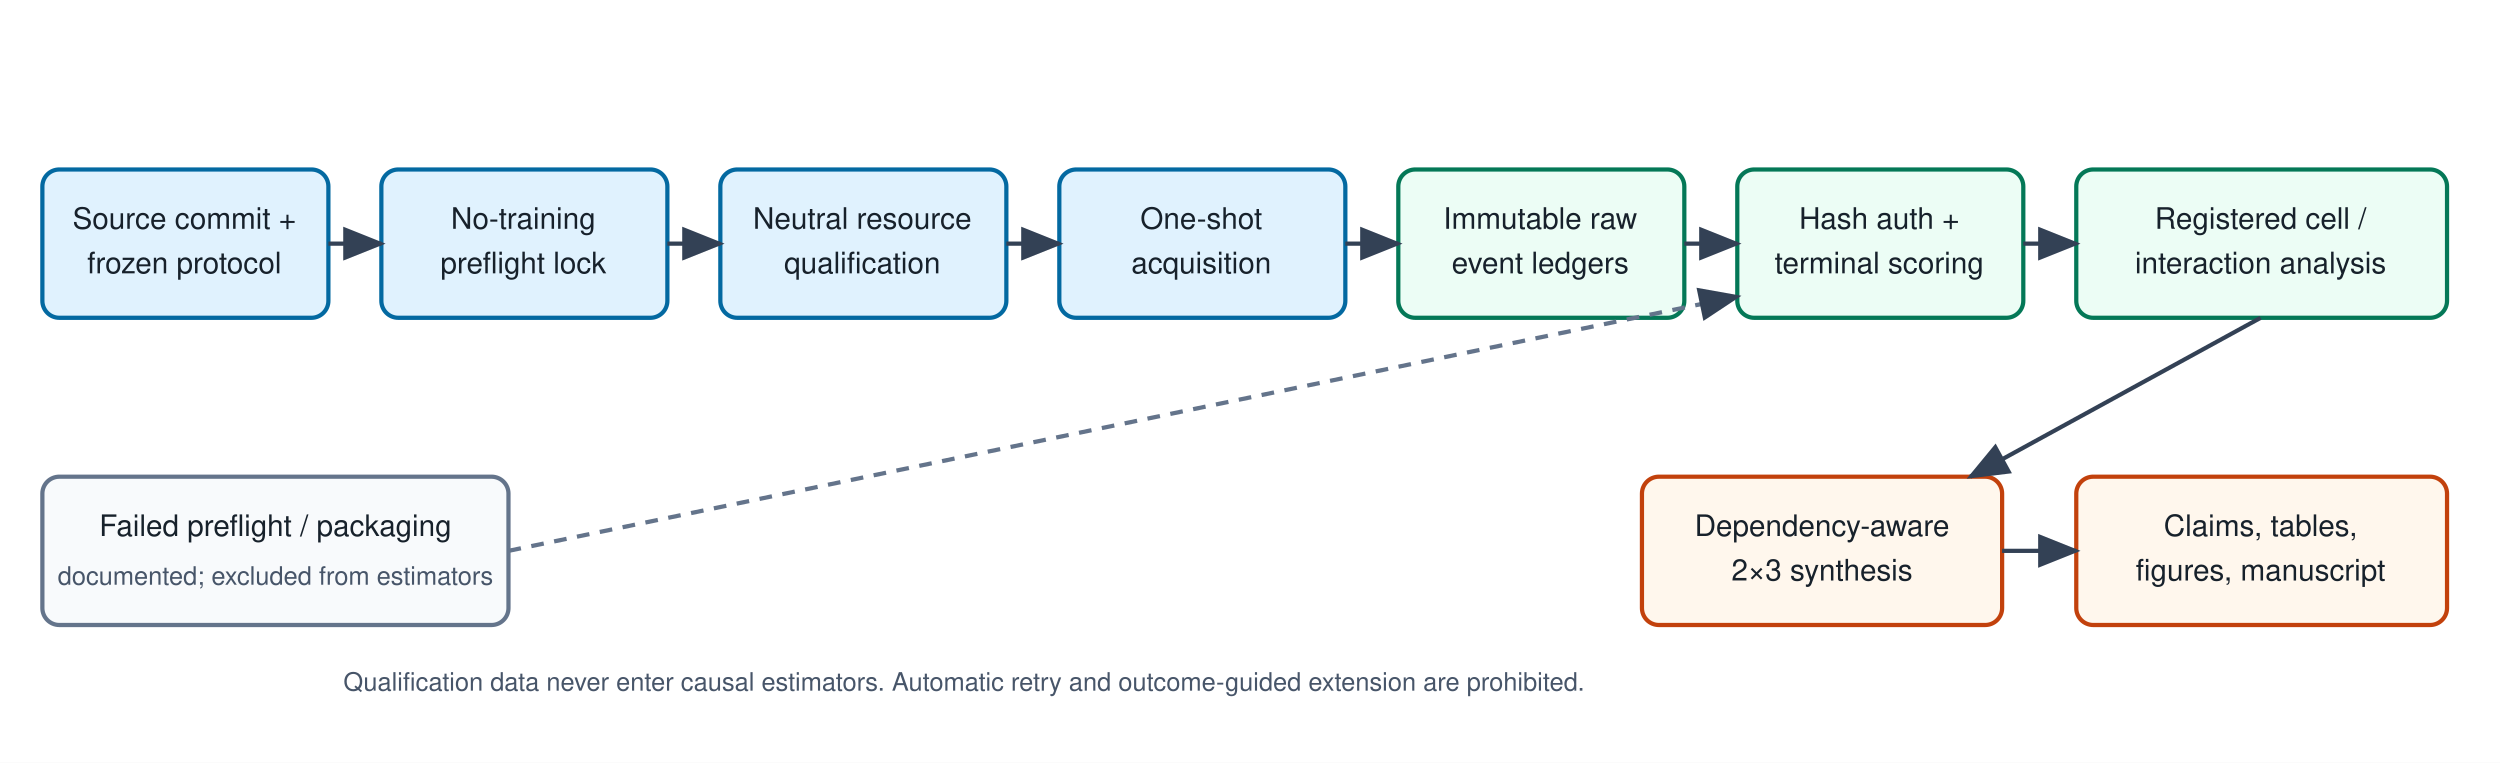
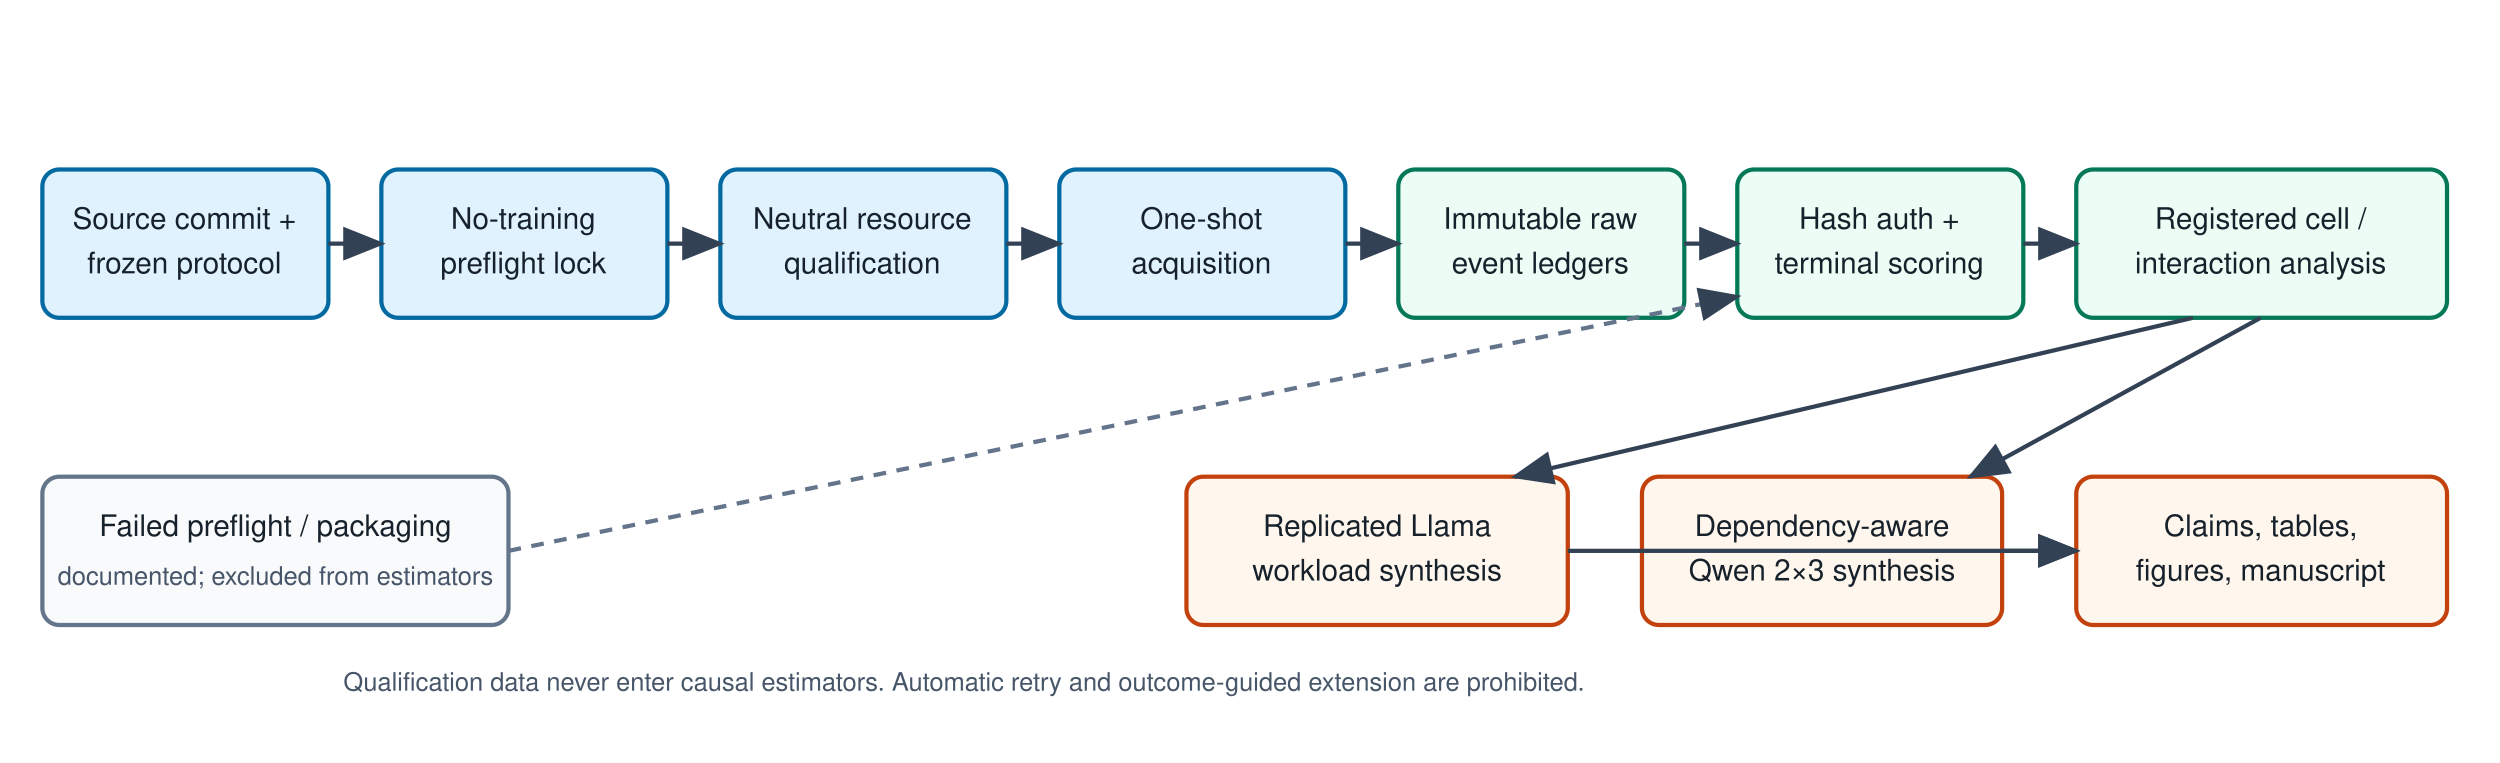
<svg xmlns="http://www.w3.org/2000/svg" width="1180" height="360" viewBox="0 0 1180 360" role="img" aria-labelledby="title desc">
  <defs>
    <marker id="a" markerWidth="10" markerHeight="8" refX="9" refY="4" orient="auto">
      <path d="M0,0 L10,4 L0,8 Z" fill="#334155" />
    </marker>
    <style>.b{stroke-width:2;rx:8}.f{fill:#e0f2fe;stroke:#0369a1}.e{fill:#ecfdf5;stroke:#047857}.s{fill:#fff7ed;stroke:#c2410c}.x{fill:#f8fafc;stroke:#64748b}.t{font:14px Helvetica,Arial,sans-serif;fill:#17212b;text-anchor:middle}.n{font:12px Helvetica,Arial,sans-serif;fill:#475569;text-anchor:middle}.l{stroke:#334155;stroke-width:2;fill:none;marker-end:url(#a)}.d{stroke:#64748b;stroke-width:2;stroke-dasharray:6 5;fill:none;marker-end:url(#a)}</style>
  </defs>
  <rect width="100%" height="100%" fill="white" />
  <rect class="b f" x="20" y="80" width="135" height="70" />
  <text class="t" x="87" y="108">Source commit +</text>
  <text class="t" x="87" y="129">frozen protocol</text>
  <rect class="b f" x="180" y="80" width="135" height="70" />
  <text class="t" x="247" y="108">No-training</text>
  <text class="t" x="247" y="129">preflight lock</text>
  <rect class="b f" x="340" y="80" width="135" height="70" />
  <text class="t" x="407" y="108">Neutral resource</text>
  <text class="t" x="407" y="129">qualification</text>
  <rect class="b f" x="500" y="80" width="135" height="70" />
  <text class="t" x="567" y="108">One-shot</text>
  <text class="t" x="567" y="129">acquisition</text>
  <rect class="b e" x="660" y="80" width="135" height="70" />
  <text class="t" x="727" y="108">Immutable raw</text>
  <text class="t" x="727" y="129">event ledgers</text>
  <rect class="b e" x="820" y="80" width="135" height="70" />
  <text class="t" x="887" y="108">Hash auth +</text>
  <text class="t" x="887" y="129">terminal scoring</text>
  <rect class="b e" x="980" y="80" width="175" height="70" />
  <text class="t" x="1067" y="108">Registered cell /</text>
  <text class="t" x="1067" y="129">interaction analysis</text>
  <path class="l" d="M155 115 L180 115" />
  <path class="l" d="M315 115 L340 115" />
  <path class="l" d="M475 115 L500 115" />
  <path class="l" d="M635 115 L660 115" />
  <path class="l" d="M795 115 L820 115" />
  <path class="l" d="M955 115 L980 115" />
+   <rect class="b s" x="560" y="225" width="180" height="70" />
+   <text class="t" x="650" y="253">Replicated Llama</text>
+   <text class="t" x="650" y="274">workload synthesis</text>
  <rect class="b s" x="775" y="225" width="170" height="70" />
  <text class="t" x="860" y="253">Dependency-aware</text>
-   <text class="t" x="860" y="274">2×3 synthesis</text>
+   <text class="t" x="860" y="274">Qwen 2×3 synthesis</text>
  <rect class="b s" x="980" y="225" width="175" height="70" />
  <text class="t" x="1067" y="253">Claims, tables,</text>
  <text class="t" x="1067" y="274">figures, manuscript</text>
  <path class="l" d="M1067 150 L930 225" />
+   <path class="l" d="M1035 150 L715 225" />
  <path class="l" d="M945 260 L980 260" />
+   <path class="l" d="M740 260 L980 260" />
  <rect class="b x" x="20" y="225" width="220" height="70" />
  <text class="t" x="130" y="253">Failed preflight / packaging</text>
  <text class="n" x="130" y="276">documented; excluded from estimators</text>
  <path class="d" d="M240 260 L820 140" />
  <text class="n" x="455" y="326">Qualification data never enter causal estimators. Automatic retry and outcome-guided extension are prohibited.</text>
</svg>
